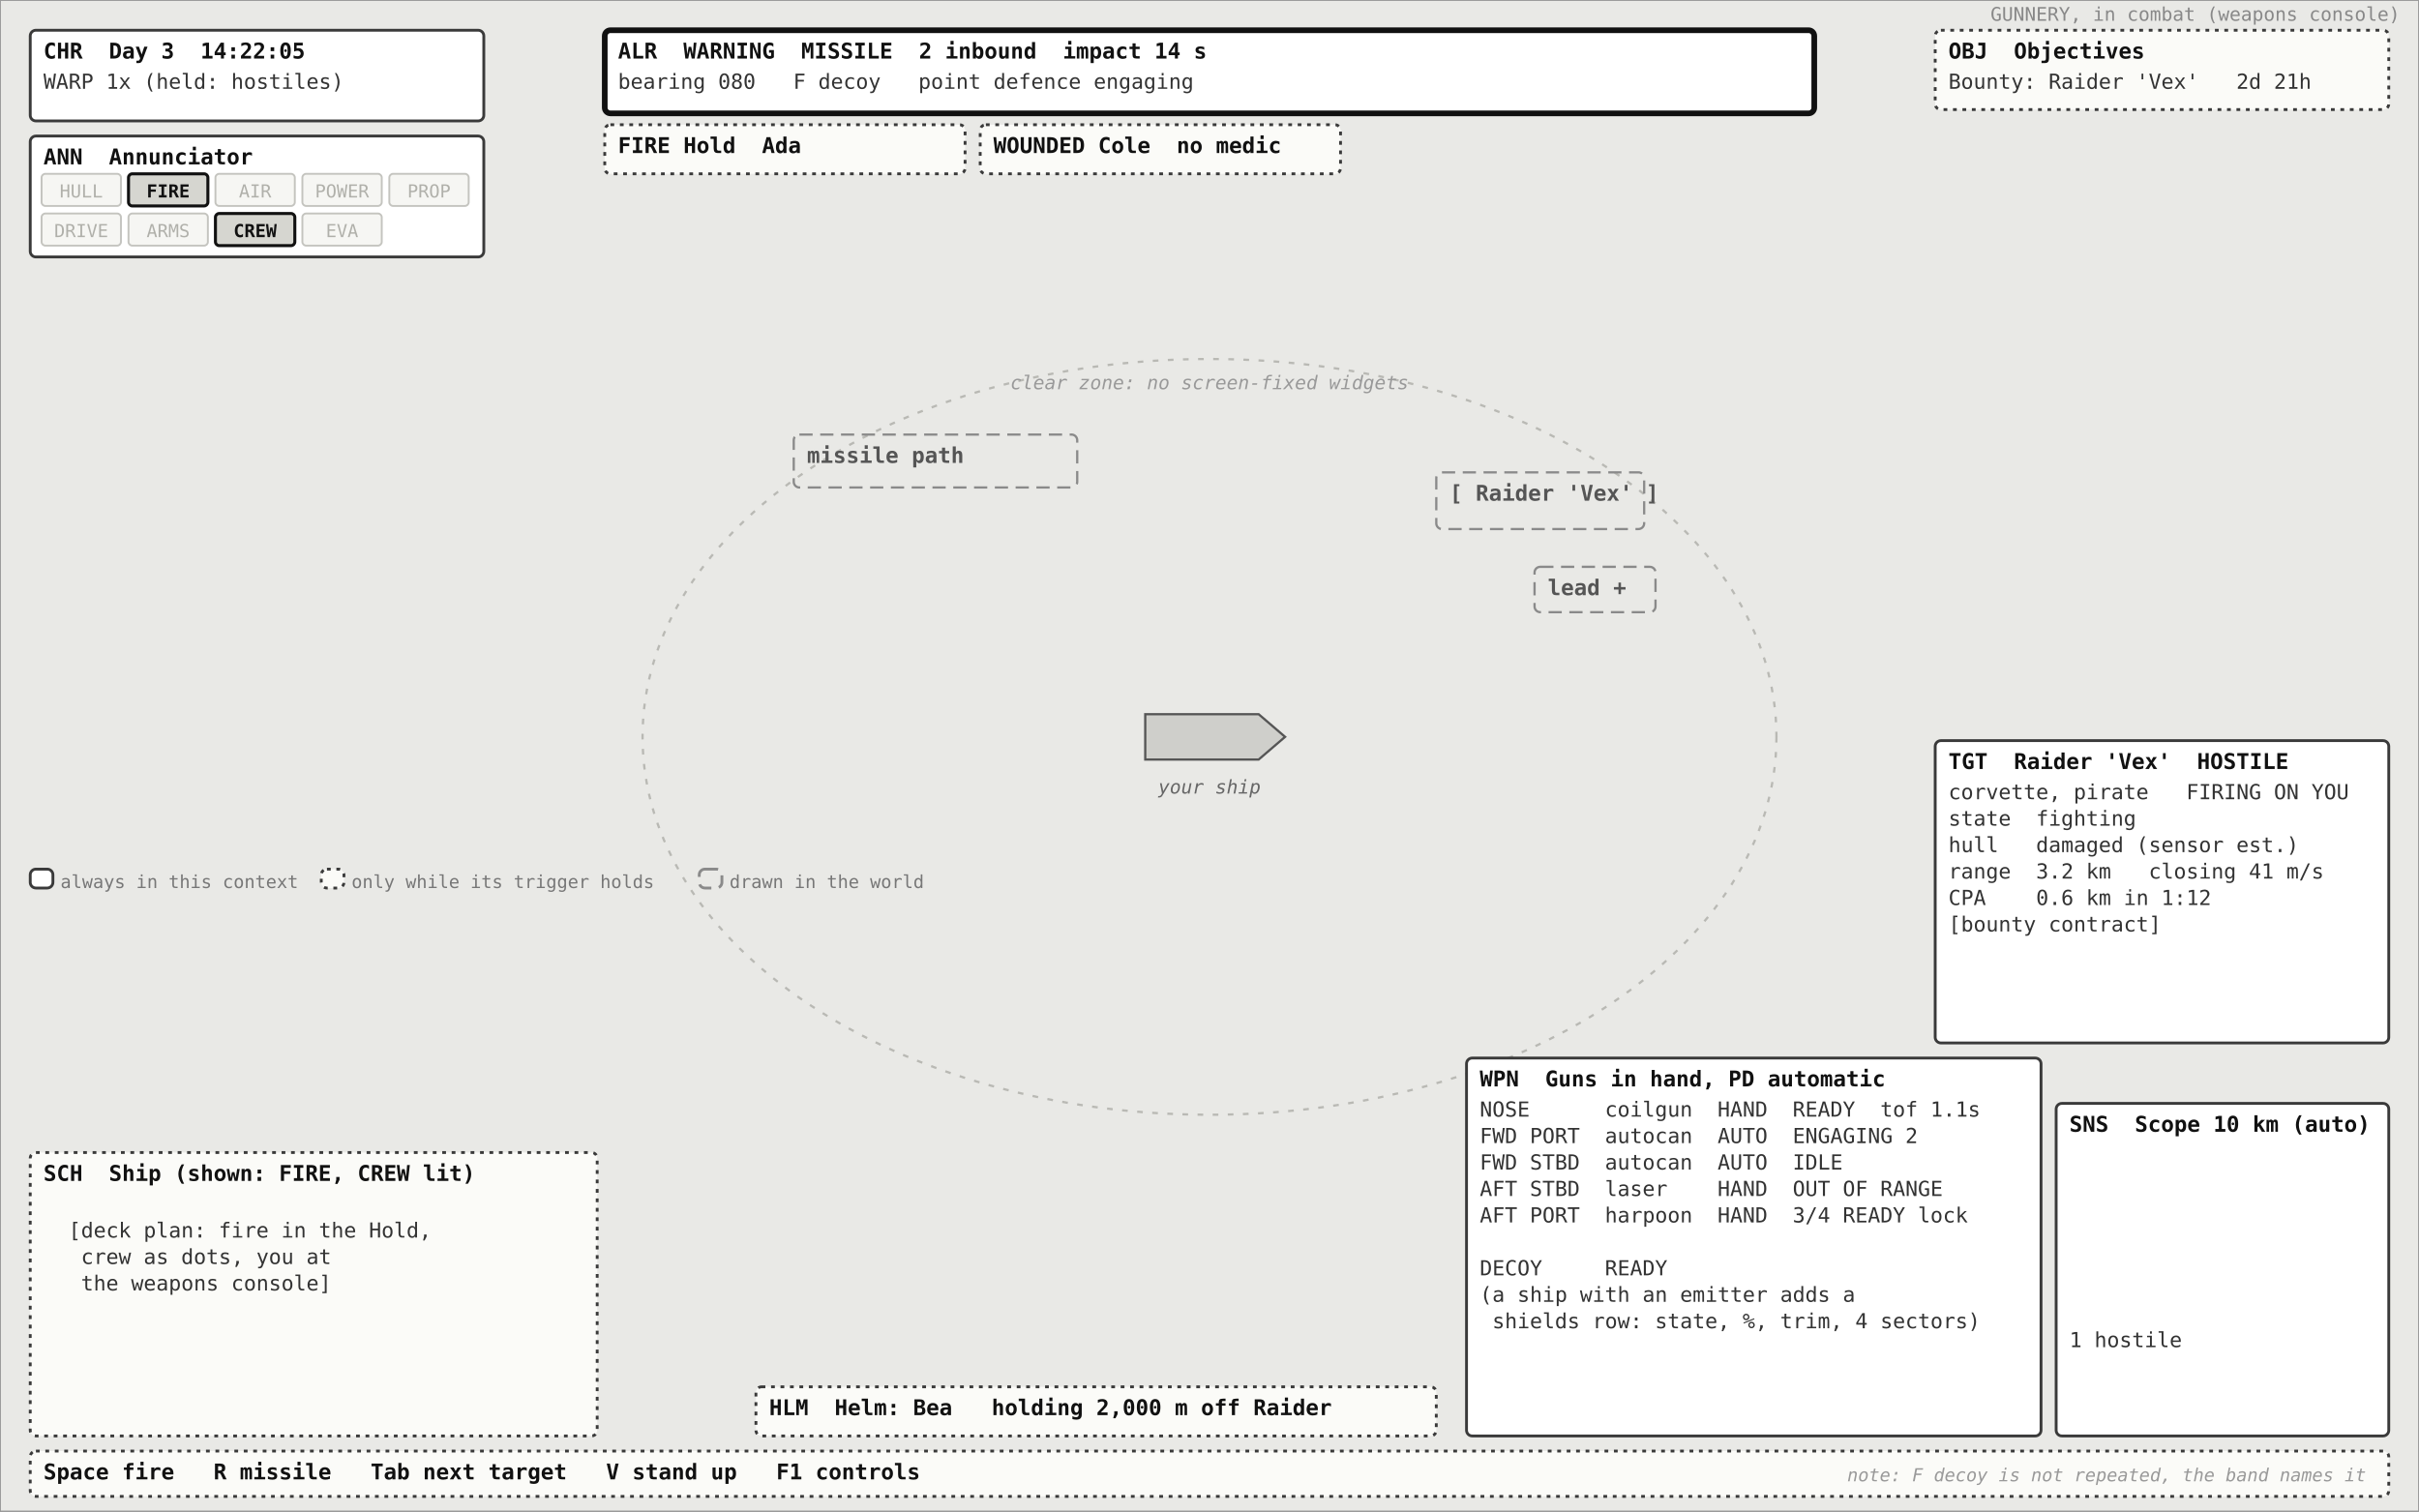
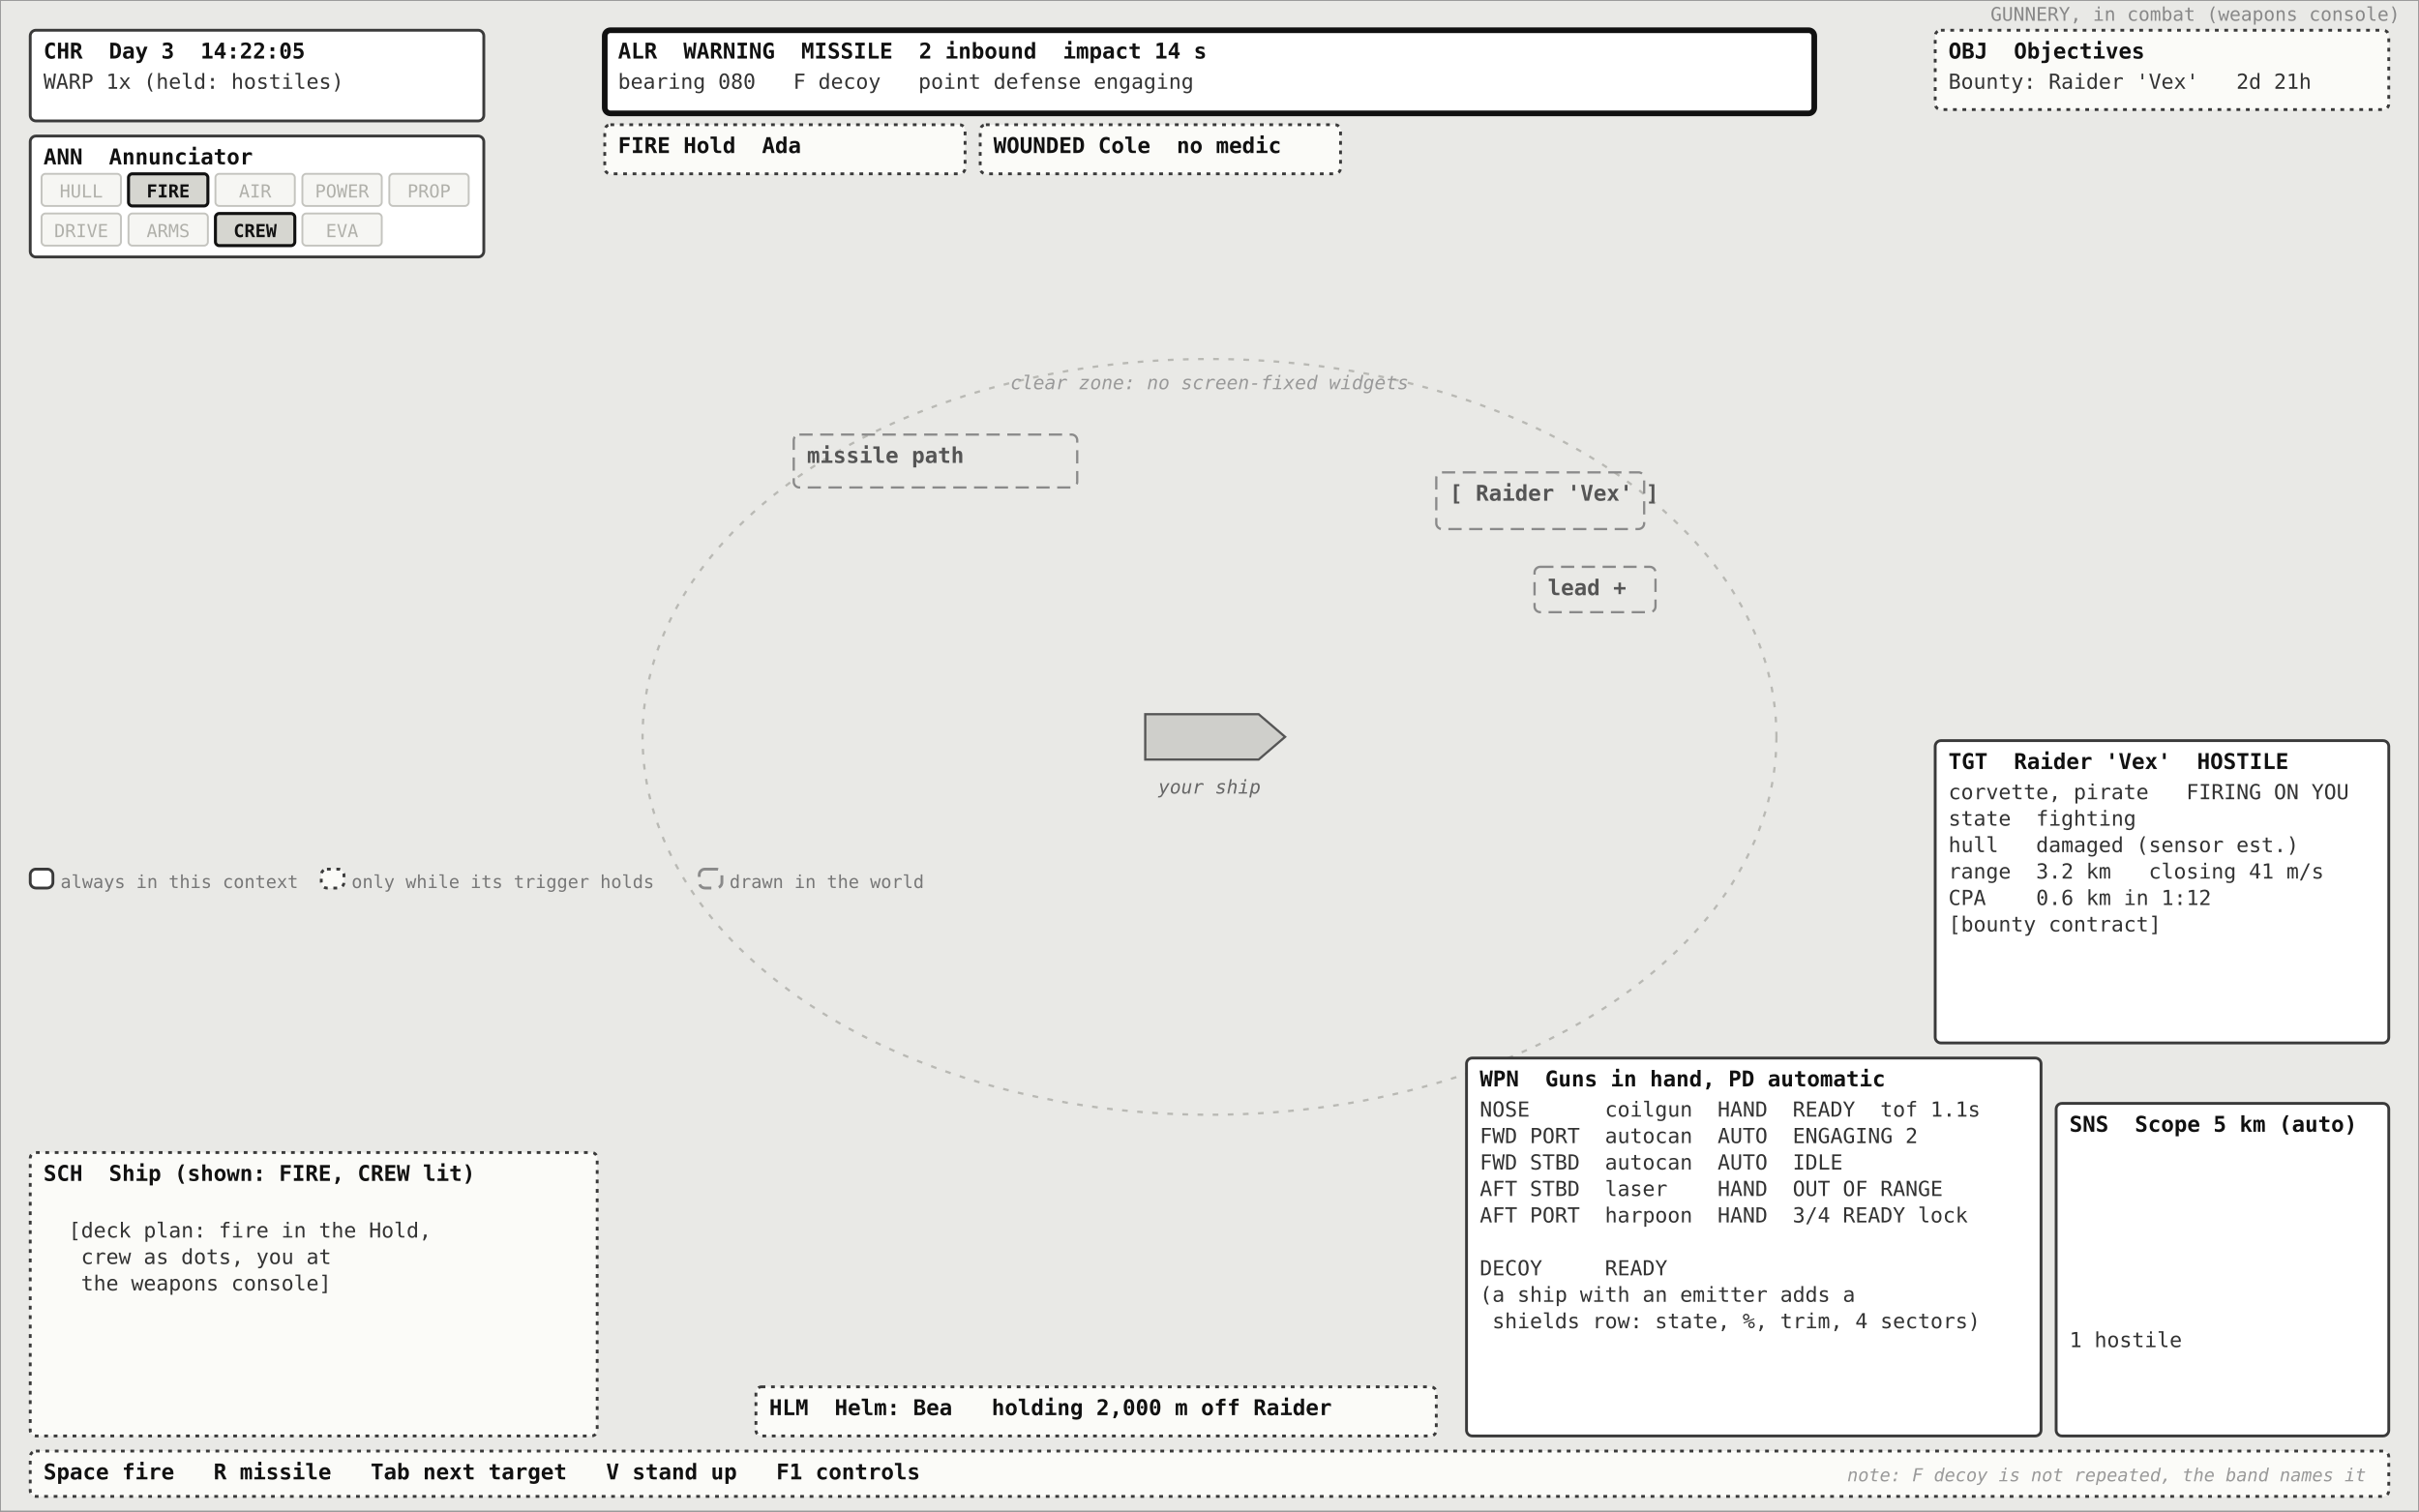
<svg xmlns="http://www.w3.org/2000/svg" width="1280" height="800" viewBox="0 0 1280 800" role="img" aria-label="At the weapons console in a fight">
  <rect x="0" y="0" width="1280" height="800" rx="0" fill="#e9e9e6" stroke="#9a9a9a" stroke-width="1" />
  <text x="1270" y="11" font-family="DejaVu Sans Mono, Menlo, Consolas, monospace" font-size="10" font-weight="normal" font-style="normal" fill="#888" text-anchor="end" xml:space="preserve" style="white-space:pre">GUNNERY, in combat (weapons console)</text>
  <ellipse cx="640.0" cy="390.0" rx="300" ry="200" fill="none" stroke="#b9b9b4" stroke-width="1.2" stroke-dasharray="3 5" />
  <text x="640.0" y="206.0" font-family="DejaVu Sans Mono, Menlo, Consolas, monospace" font-size="10" font-weight="normal" font-style="italic" fill="#999" text-anchor="middle" xml:space="preserve" style="white-space:pre">clear zone: no screen-fixed widgets</text>
  <polygon points="606,378 666,378 680,390 666,402 606,402" fill="#cfcfcb" stroke="#555" stroke-width="1.2" />
  <text x="640" y="420" font-family="DejaVu Sans Mono, Menlo, Consolas, monospace" font-size="10" font-weight="normal" font-style="italic" fill="#666" text-anchor="middle" xml:space="preserve" style="white-space:pre">your ship</text>
  <rect x="16" y="16" width="240" height="48" rx="3" fill="#ffffff" stroke="#3a3a3a" stroke-width="1.5" />
  <text x="23" y="31" font-family="DejaVu Sans Mono, Menlo, Consolas, monospace" font-size="11.5" font-weight="bold" font-style="normal" fill="#111" text-anchor="start" xml:space="preserve" style="white-space:pre">CHR  Day 3  14:22:05</text>
  <text x="23" y="47" font-family="DejaVu Sans Mono, Menlo, Consolas, monospace" font-size="11" font-weight="normal" font-style="normal" fill="#333" text-anchor="start" xml:space="preserve" style="white-space:pre">WARP 1x (held: hostiles)</text>
  <rect x="320" y="16" width="640" height="44" rx="3" fill="#ffffff" stroke="#111" stroke-width="3" />
  <text x="327" y="31" font-family="DejaVu Sans Mono, Menlo, Consolas, monospace" font-size="11.5" font-weight="bold" font-style="normal" fill="#111" text-anchor="start" xml:space="preserve" style="white-space:pre">ALR  WARNING  MISSILE  2 inbound  impact 14 s</text>
-   <text x="327" y="47" font-family="DejaVu Sans Mono, Menlo, Consolas, monospace" font-size="11" font-weight="normal" font-style="normal" fill="#333" text-anchor="start" xml:space="preserve" style="white-space:pre">bearing 080   F decoy   point defence engaging</text>
+   <text x="327" y="47" font-family="DejaVu Sans Mono, Menlo, Consolas, monospace" font-size="11" font-weight="normal" font-style="normal" fill="#333" text-anchor="start" xml:space="preserve" style="white-space:pre">bearing 080   F decoy   point defense engaging</text>
  <rect x="320.0" y="66" width="190.667" height="26" rx="3" fill="#fbfbf8" stroke="#3a3a3a" stroke-width="1.5" stroke-dasharray="2 3" />
  <text x="327.0" y="81" font-family="DejaVu Sans Mono, Menlo, Consolas, monospace" font-size="11.5" font-weight="bold" font-style="normal" fill="#111" text-anchor="start" xml:space="preserve" style="white-space:pre">FIRE Hold  Ada</text>
  <rect x="518.667" y="66" width="190.667" height="26" rx="3" fill="#fbfbf8" stroke="#3a3a3a" stroke-width="1.5" stroke-dasharray="2 3" />
  <text x="525.667" y="81" font-family="DejaVu Sans Mono, Menlo, Consolas, monospace" font-size="11.5" font-weight="bold" font-style="normal" fill="#111" text-anchor="start" xml:space="preserve" style="white-space:pre">WOUNDED Cole  no medic</text>
  <rect x="16" y="72" width="240" height="64" rx="3" fill="#ffffff" stroke="#3a3a3a" stroke-width="1.5" />
  <text x="23" y="87" font-family="DejaVu Sans Mono, Menlo, Consolas, monospace" font-size="11.5" font-weight="bold" font-style="normal" fill="#111" text-anchor="start" xml:space="preserve" style="white-space:pre">ANN  Annunciator</text>
  <rect x="22" y="92" width="42" height="17" rx="2" fill="#f6f6f3" stroke="#c4c4bf" stroke-width="1" />
  <text x="43" y="104.5" font-family="DejaVu Sans Mono, Menlo, Consolas, monospace" font-size="9.5" font-weight="normal" font-style="normal" fill="#b0b0aa" text-anchor="middle" xml:space="preserve" style="white-space:pre">HULL</text>
  <rect x="68" y="92" width="42" height="17" rx="2" fill="#d6d6d0" stroke="#111" stroke-width="1.6" />
  <text x="89" y="104.5" font-family="DejaVu Sans Mono, Menlo, Consolas, monospace" font-size="9.5" font-weight="bold" font-style="normal" fill="#111" text-anchor="middle" xml:space="preserve" style="white-space:pre">FIRE</text>
  <rect x="114" y="92" width="42" height="17" rx="2" fill="#f6f6f3" stroke="#c4c4bf" stroke-width="1" />
  <text x="135" y="104.5" font-family="DejaVu Sans Mono, Menlo, Consolas, monospace" font-size="9.5" font-weight="normal" font-style="normal" fill="#b0b0aa" text-anchor="middle" xml:space="preserve" style="white-space:pre">AIR</text>
  <rect x="160" y="92" width="42" height="17" rx="2" fill="#f6f6f3" stroke="#c4c4bf" stroke-width="1" />
  <text x="181" y="104.5" font-family="DejaVu Sans Mono, Menlo, Consolas, monospace" font-size="9.5" font-weight="normal" font-style="normal" fill="#b0b0aa" text-anchor="middle" xml:space="preserve" style="white-space:pre">POWER</text>
  <rect x="206" y="92" width="42" height="17" rx="2" fill="#f6f6f3" stroke="#c4c4bf" stroke-width="1" />
  <text x="227" y="104.5" font-family="DejaVu Sans Mono, Menlo, Consolas, monospace" font-size="9.5" font-weight="normal" font-style="normal" fill="#b0b0aa" text-anchor="middle" xml:space="preserve" style="white-space:pre">PROP</text>
  <rect x="22" y="113" width="42" height="17" rx="2" fill="#f6f6f3" stroke="#c4c4bf" stroke-width="1" />
  <text x="43" y="125.5" font-family="DejaVu Sans Mono, Menlo, Consolas, monospace" font-size="9.5" font-weight="normal" font-style="normal" fill="#b0b0aa" text-anchor="middle" xml:space="preserve" style="white-space:pre">DRIVE</text>
  <rect x="68" y="113" width="42" height="17" rx="2" fill="#f6f6f3" stroke="#c4c4bf" stroke-width="1" />
  <text x="89" y="125.5" font-family="DejaVu Sans Mono, Menlo, Consolas, monospace" font-size="9.5" font-weight="normal" font-style="normal" fill="#b0b0aa" text-anchor="middle" xml:space="preserve" style="white-space:pre">ARMS</text>
  <rect x="114" y="113" width="42" height="17" rx="2" fill="#d6d6d0" stroke="#111" stroke-width="1.6" />
  <text x="135" y="125.5" font-family="DejaVu Sans Mono, Menlo, Consolas, monospace" font-size="9.5" font-weight="bold" font-style="normal" fill="#111" text-anchor="middle" xml:space="preserve" style="white-space:pre">CREW</text>
  <rect x="160" y="113" width="42" height="17" rx="2" fill="#f6f6f3" stroke="#c4c4bf" stroke-width="1" />
  <text x="181" y="125.5" font-family="DejaVu Sans Mono, Menlo, Consolas, monospace" font-size="9.5" font-weight="normal" font-style="normal" fill="#b0b0aa" text-anchor="middle" xml:space="preserve" style="white-space:pre">EVA</text>
  <rect x="16" y="610" width="300" height="150" rx="3" fill="#fbfbf8" stroke="#3a3a3a" stroke-width="1.5" stroke-dasharray="2 3" />
  <text x="23" y="625" font-family="DejaVu Sans Mono, Menlo, Consolas, monospace" font-size="11.5" font-weight="bold" font-style="normal" fill="#111" text-anchor="start" xml:space="preserve" style="white-space:pre">SCH  Ship (shown: FIRE, CREW lit)</text>
  <text x="23" y="641" font-family="DejaVu Sans Mono, Menlo, Consolas, monospace" font-size="11" font-weight="normal" font-style="normal" fill="#333" text-anchor="start" xml:space="preserve" style="white-space:pre" />
  <text x="23" y="655" font-family="DejaVu Sans Mono, Menlo, Consolas, monospace" font-size="11" font-weight="normal" font-style="normal" fill="#333" text-anchor="start" xml:space="preserve" style="white-space:pre">  [deck plan: fire in the Hold,</text>
  <text x="23" y="669" font-family="DejaVu Sans Mono, Menlo, Consolas, monospace" font-size="11" font-weight="normal" font-style="normal" fill="#333" text-anchor="start" xml:space="preserve" style="white-space:pre">   crew as dots, you at</text>
  <text x="23" y="683" font-family="DejaVu Sans Mono, Menlo, Consolas, monospace" font-size="11" font-weight="normal" font-style="normal" fill="#333" text-anchor="start" xml:space="preserve" style="white-space:pre">   the weapons console]</text>
  <rect x="1024" y="16" width="240" height="42" rx="3" fill="#fbfbf8" stroke="#3a3a3a" stroke-width="1.5" stroke-dasharray="2 3" />
  <text x="1031" y="31" font-family="DejaVu Sans Mono, Menlo, Consolas, monospace" font-size="11.5" font-weight="bold" font-style="normal" fill="#111" text-anchor="start" xml:space="preserve" style="white-space:pre">OBJ  Objectives</text>
  <text x="1031" y="47" font-family="DejaVu Sans Mono, Menlo, Consolas, monospace" font-size="11" font-weight="normal" font-style="normal" fill="#333" text-anchor="start" xml:space="preserve" style="white-space:pre">Bounty: Raider 'Vex'   2d 21h</text>
  <rect x="1024" y="392" width="240" height="160" rx="3" fill="#ffffff" stroke="#3a3a3a" stroke-width="1.5" />
  <text x="1031" y="407" font-family="DejaVu Sans Mono, Menlo, Consolas, monospace" font-size="11.5" font-weight="bold" font-style="normal" fill="#111" text-anchor="start" xml:space="preserve" style="white-space:pre">TGT  Raider 'Vex'  HOSTILE</text>
  <text x="1031" y="423" font-family="DejaVu Sans Mono, Menlo, Consolas, monospace" font-size="11" font-weight="normal" font-style="normal" fill="#333" text-anchor="start" xml:space="preserve" style="white-space:pre">corvette, pirate   FIRING ON YOU</text>
  <text x="1031" y="437" font-family="DejaVu Sans Mono, Menlo, Consolas, monospace" font-size="11" font-weight="normal" font-style="normal" fill="#333" text-anchor="start" xml:space="preserve" style="white-space:pre">state  fighting</text>
  <text x="1031" y="451" font-family="DejaVu Sans Mono, Menlo, Consolas, monospace" font-size="11" font-weight="normal" font-style="normal" fill="#333" text-anchor="start" xml:space="preserve" style="white-space:pre">hull   damaged (sensor est.)</text>
  <text x="1031" y="465" font-family="DejaVu Sans Mono, Menlo, Consolas, monospace" font-size="11" font-weight="normal" font-style="normal" fill="#333" text-anchor="start" xml:space="preserve" style="white-space:pre">range  3.2 km   closing 41 m/s</text>
  <text x="1031" y="479" font-family="DejaVu Sans Mono, Menlo, Consolas, monospace" font-size="11" font-weight="normal" font-style="normal" fill="#333" text-anchor="start" xml:space="preserve" style="white-space:pre">CPA    0.6 km in 1:12</text>
  <text x="1031" y="493" font-family="DejaVu Sans Mono, Menlo, Consolas, monospace" font-size="11" font-weight="normal" font-style="normal" fill="#333" text-anchor="start" xml:space="preserve" style="white-space:pre">[bounty contract]</text>
  <rect x="776" y="560" width="304" height="200" rx="3" fill="#ffffff" stroke="#3a3a3a" stroke-width="1.5" />
  <text x="783" y="575" font-family="DejaVu Sans Mono, Menlo, Consolas, monospace" font-size="11.5" font-weight="bold" font-style="normal" fill="#111" text-anchor="start" xml:space="preserve" style="white-space:pre">WPN  Guns in hand, PD automatic</text>
  <text x="783" y="591" font-family="DejaVu Sans Mono, Menlo, Consolas, monospace" font-size="11" font-weight="normal" font-style="normal" fill="#333" text-anchor="start" xml:space="preserve" style="white-space:pre">NOSE      coilgun  HAND  READY  tof 1.1s</text>
  <text x="783" y="605" font-family="DejaVu Sans Mono, Menlo, Consolas, monospace" font-size="11" font-weight="normal" font-style="normal" fill="#333" text-anchor="start" xml:space="preserve" style="white-space:pre">FWD PORT  autocan  AUTO  ENGAGING 2</text>
  <text x="783" y="619" font-family="DejaVu Sans Mono, Menlo, Consolas, monospace" font-size="11" font-weight="normal" font-style="normal" fill="#333" text-anchor="start" xml:space="preserve" style="white-space:pre">FWD STBD  autocan  AUTO  IDLE</text>
  <text x="783" y="633" font-family="DejaVu Sans Mono, Menlo, Consolas, monospace" font-size="11" font-weight="normal" font-style="normal" fill="#333" text-anchor="start" xml:space="preserve" style="white-space:pre">AFT STBD  laser    HAND  OUT OF RANGE</text>
  <text x="783" y="647" font-family="DejaVu Sans Mono, Menlo, Consolas, monospace" font-size="11" font-weight="normal" font-style="normal" fill="#333" text-anchor="start" xml:space="preserve" style="white-space:pre">AFT PORT  harpoon  HAND  3/4 READY lock</text>
  <text x="783" y="661" font-family="DejaVu Sans Mono, Menlo, Consolas, monospace" font-size="11" font-weight="normal" font-style="normal" fill="#333" text-anchor="start" xml:space="preserve" style="white-space:pre" />
  <text x="783" y="675" font-family="DejaVu Sans Mono, Menlo, Consolas, monospace" font-size="11" font-weight="normal" font-style="normal" fill="#333" text-anchor="start" xml:space="preserve" style="white-space:pre">DECOY     READY</text>
  <text x="783" y="689" font-family="DejaVu Sans Mono, Menlo, Consolas, monospace" font-size="11" font-weight="normal" font-style="normal" fill="#333" text-anchor="start" xml:space="preserve" style="white-space:pre">(a ship with an emitter adds a</text>
  <text x="783" y="703" font-family="DejaVu Sans Mono, Menlo, Consolas, monospace" font-size="11" font-weight="normal" font-style="normal" fill="#333" text-anchor="start" xml:space="preserve" style="white-space:pre"> shields row: state, %, trim, 4 sectors)</text>
  <rect x="1088" y="584" width="176" height="176" rx="3" fill="#ffffff" stroke="#3a3a3a" stroke-width="1.5" />
-   <text x="1095" y="599" font-family="DejaVu Sans Mono, Menlo, Consolas, monospace" font-size="11.5" font-weight="bold" font-style="normal" fill="#111" text-anchor="start" xml:space="preserve" style="white-space:pre">SNS  Scope 10 km (auto)</text>
+   <text x="1095" y="599" font-family="DejaVu Sans Mono, Menlo, Consolas, monospace" font-size="11.5" font-weight="bold" font-style="normal" fill="#111" text-anchor="start" xml:space="preserve" style="white-space:pre">SNS  Scope 5 km (auto)</text>
  <text x="1095" y="615" font-family="DejaVu Sans Mono, Menlo, Consolas, monospace" font-size="11" font-weight="normal" font-style="normal" fill="#333" text-anchor="start" xml:space="preserve" style="white-space:pre" />
  <text x="1095" y="629" font-family="DejaVu Sans Mono, Menlo, Consolas, monospace" font-size="11" font-weight="normal" font-style="normal" fill="#333" text-anchor="start" xml:space="preserve" style="white-space:pre" />
  <text x="1095" y="643" font-family="DejaVu Sans Mono, Menlo, Consolas, monospace" font-size="11" font-weight="normal" font-style="normal" fill="#333" text-anchor="start" xml:space="preserve" style="white-space:pre" />
  <text x="1095" y="657" font-family="DejaVu Sans Mono, Menlo, Consolas, monospace" font-size="11" font-weight="normal" font-style="normal" fill="#333" text-anchor="start" xml:space="preserve" style="white-space:pre" />
  <text x="1095" y="671" font-family="DejaVu Sans Mono, Menlo, Consolas, monospace" font-size="11" font-weight="normal" font-style="normal" fill="#333" text-anchor="start" xml:space="preserve" style="white-space:pre" />
  <text x="1095" y="685" font-family="DejaVu Sans Mono, Menlo, Consolas, monospace" font-size="11" font-weight="normal" font-style="normal" fill="#333" text-anchor="start" xml:space="preserve" style="white-space:pre" />
  <text x="1095" y="699" font-family="DejaVu Sans Mono, Menlo, Consolas, monospace" font-size="11" font-weight="normal" font-style="normal" fill="#333" text-anchor="start" xml:space="preserve" style="white-space:pre" />
  <text x="1095" y="713" font-family="DejaVu Sans Mono, Menlo, Consolas, monospace" font-size="11" font-weight="normal" font-style="normal" fill="#333" text-anchor="start" xml:space="preserve" style="white-space:pre">1 hostile</text>
  <rect x="400" y="734" width="360" height="26" rx="3" fill="#fbfbf8" stroke="#3a3a3a" stroke-width="1.5" stroke-dasharray="2 3" />
  <text x="407" y="749" font-family="DejaVu Sans Mono, Menlo, Consolas, monospace" font-size="11.5" font-weight="bold" font-style="normal" fill="#111" text-anchor="start" xml:space="preserve" style="white-space:pre">HLM  Helm: Bea   holding 2,000 m off Raider</text>
  <rect x="760" y="250" width="110" height="30" rx="3" fill="none" stroke="#8a8a8a" stroke-width="1.2" stroke-dasharray="7 4" />
  <text x="767" y="265" font-family="DejaVu Sans Mono, Menlo, Consolas, monospace" font-size="11.5" font-weight="bold" font-style="normal" fill="#555" text-anchor="start" xml:space="preserve" style="white-space:pre">[ Raider 'Vex' ]</text>
  <rect x="812" y="300" width="64" height="24" rx="3" fill="none" stroke="#8a8a8a" stroke-width="1.2" stroke-dasharray="7 4" />
  <text x="819" y="315" font-family="DejaVu Sans Mono, Menlo, Consolas, monospace" font-size="11.5" font-weight="bold" font-style="normal" fill="#555" text-anchor="start" xml:space="preserve" style="white-space:pre">lead +</text>
  <rect x="420" y="230" width="150" height="28" rx="3" fill="none" stroke="#8a8a8a" stroke-width="1.2" stroke-dasharray="7 4" />
  <text x="427" y="245" font-family="DejaVu Sans Mono, Menlo, Consolas, monospace" font-size="11.5" font-weight="bold" font-style="normal" fill="#555" text-anchor="start" xml:space="preserve" style="white-space:pre">missile path</text>
  <rect x="16" y="768" width="1248" height="24" rx="3" fill="#fbfbf8" stroke="#3a3a3a" stroke-width="1.5" stroke-dasharray="2 3" />
  <text x="23" y="783" font-family="DejaVu Sans Mono, Menlo, Consolas, monospace" font-size="11.5" font-weight="bold" font-style="normal" fill="#111" text-anchor="start" xml:space="preserve" style="white-space:pre">Space fire   R missile   Tab next target   V stand up   F1 controls</text>
  <text x="1252" y="784" font-family="DejaVu Sans Mono, Menlo, Consolas, monospace" font-size="9.5" font-weight="normal" font-style="italic" fill="#999" text-anchor="end" xml:space="preserve" style="white-space:pre">note: F decoy is not repeated, the band names it</text>
  <rect x="16" y="460" width="12" height="10" rx="3" fill="#fff" stroke="#3a3a3a" stroke-width="1.5" />
  <text x="32" y="470" font-family="DejaVu Sans Mono, Menlo, Consolas, monospace" font-size="9.5" font-weight="normal" font-style="normal" fill="#777" text-anchor="start" xml:space="preserve" style="white-space:pre">always in this context</text>
  <rect x="170" y="460" width="12" height="10" rx="3" fill="#fbfbf8" stroke="#3a3a3a" stroke-width="1.5" stroke-dasharray="2 3" />
  <text x="186" y="470" font-family="DejaVu Sans Mono, Menlo, Consolas, monospace" font-size="9.5" font-weight="normal" font-style="normal" fill="#777" text-anchor="start" xml:space="preserve" style="white-space:pre">only while its trigger holds</text>
  <rect x="370" y="460" width="12" height="10" rx="3" fill="none" stroke="#8a8a8a" stroke-width="1.5" stroke-dasharray="7 4" />
  <text x="386" y="470" font-family="DejaVu Sans Mono, Menlo, Consolas, monospace" font-size="9.5" font-weight="normal" font-style="normal" fill="#777" text-anchor="start" xml:space="preserve" style="white-space:pre">drawn in the world</text>
</svg>
